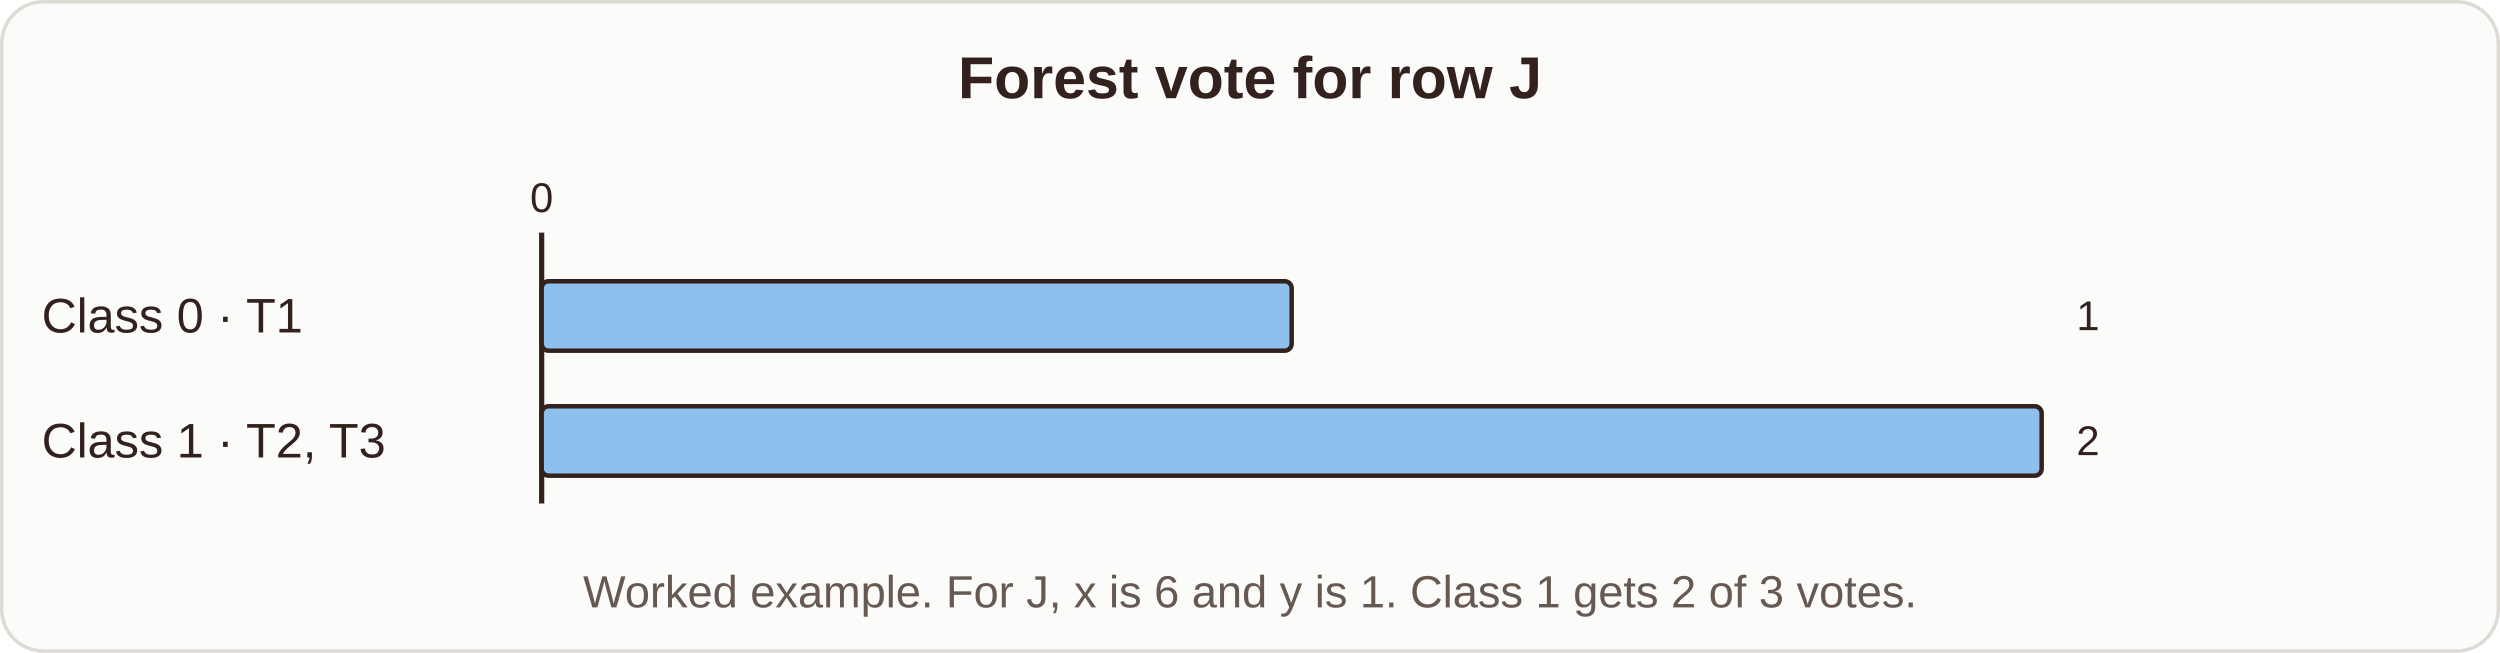
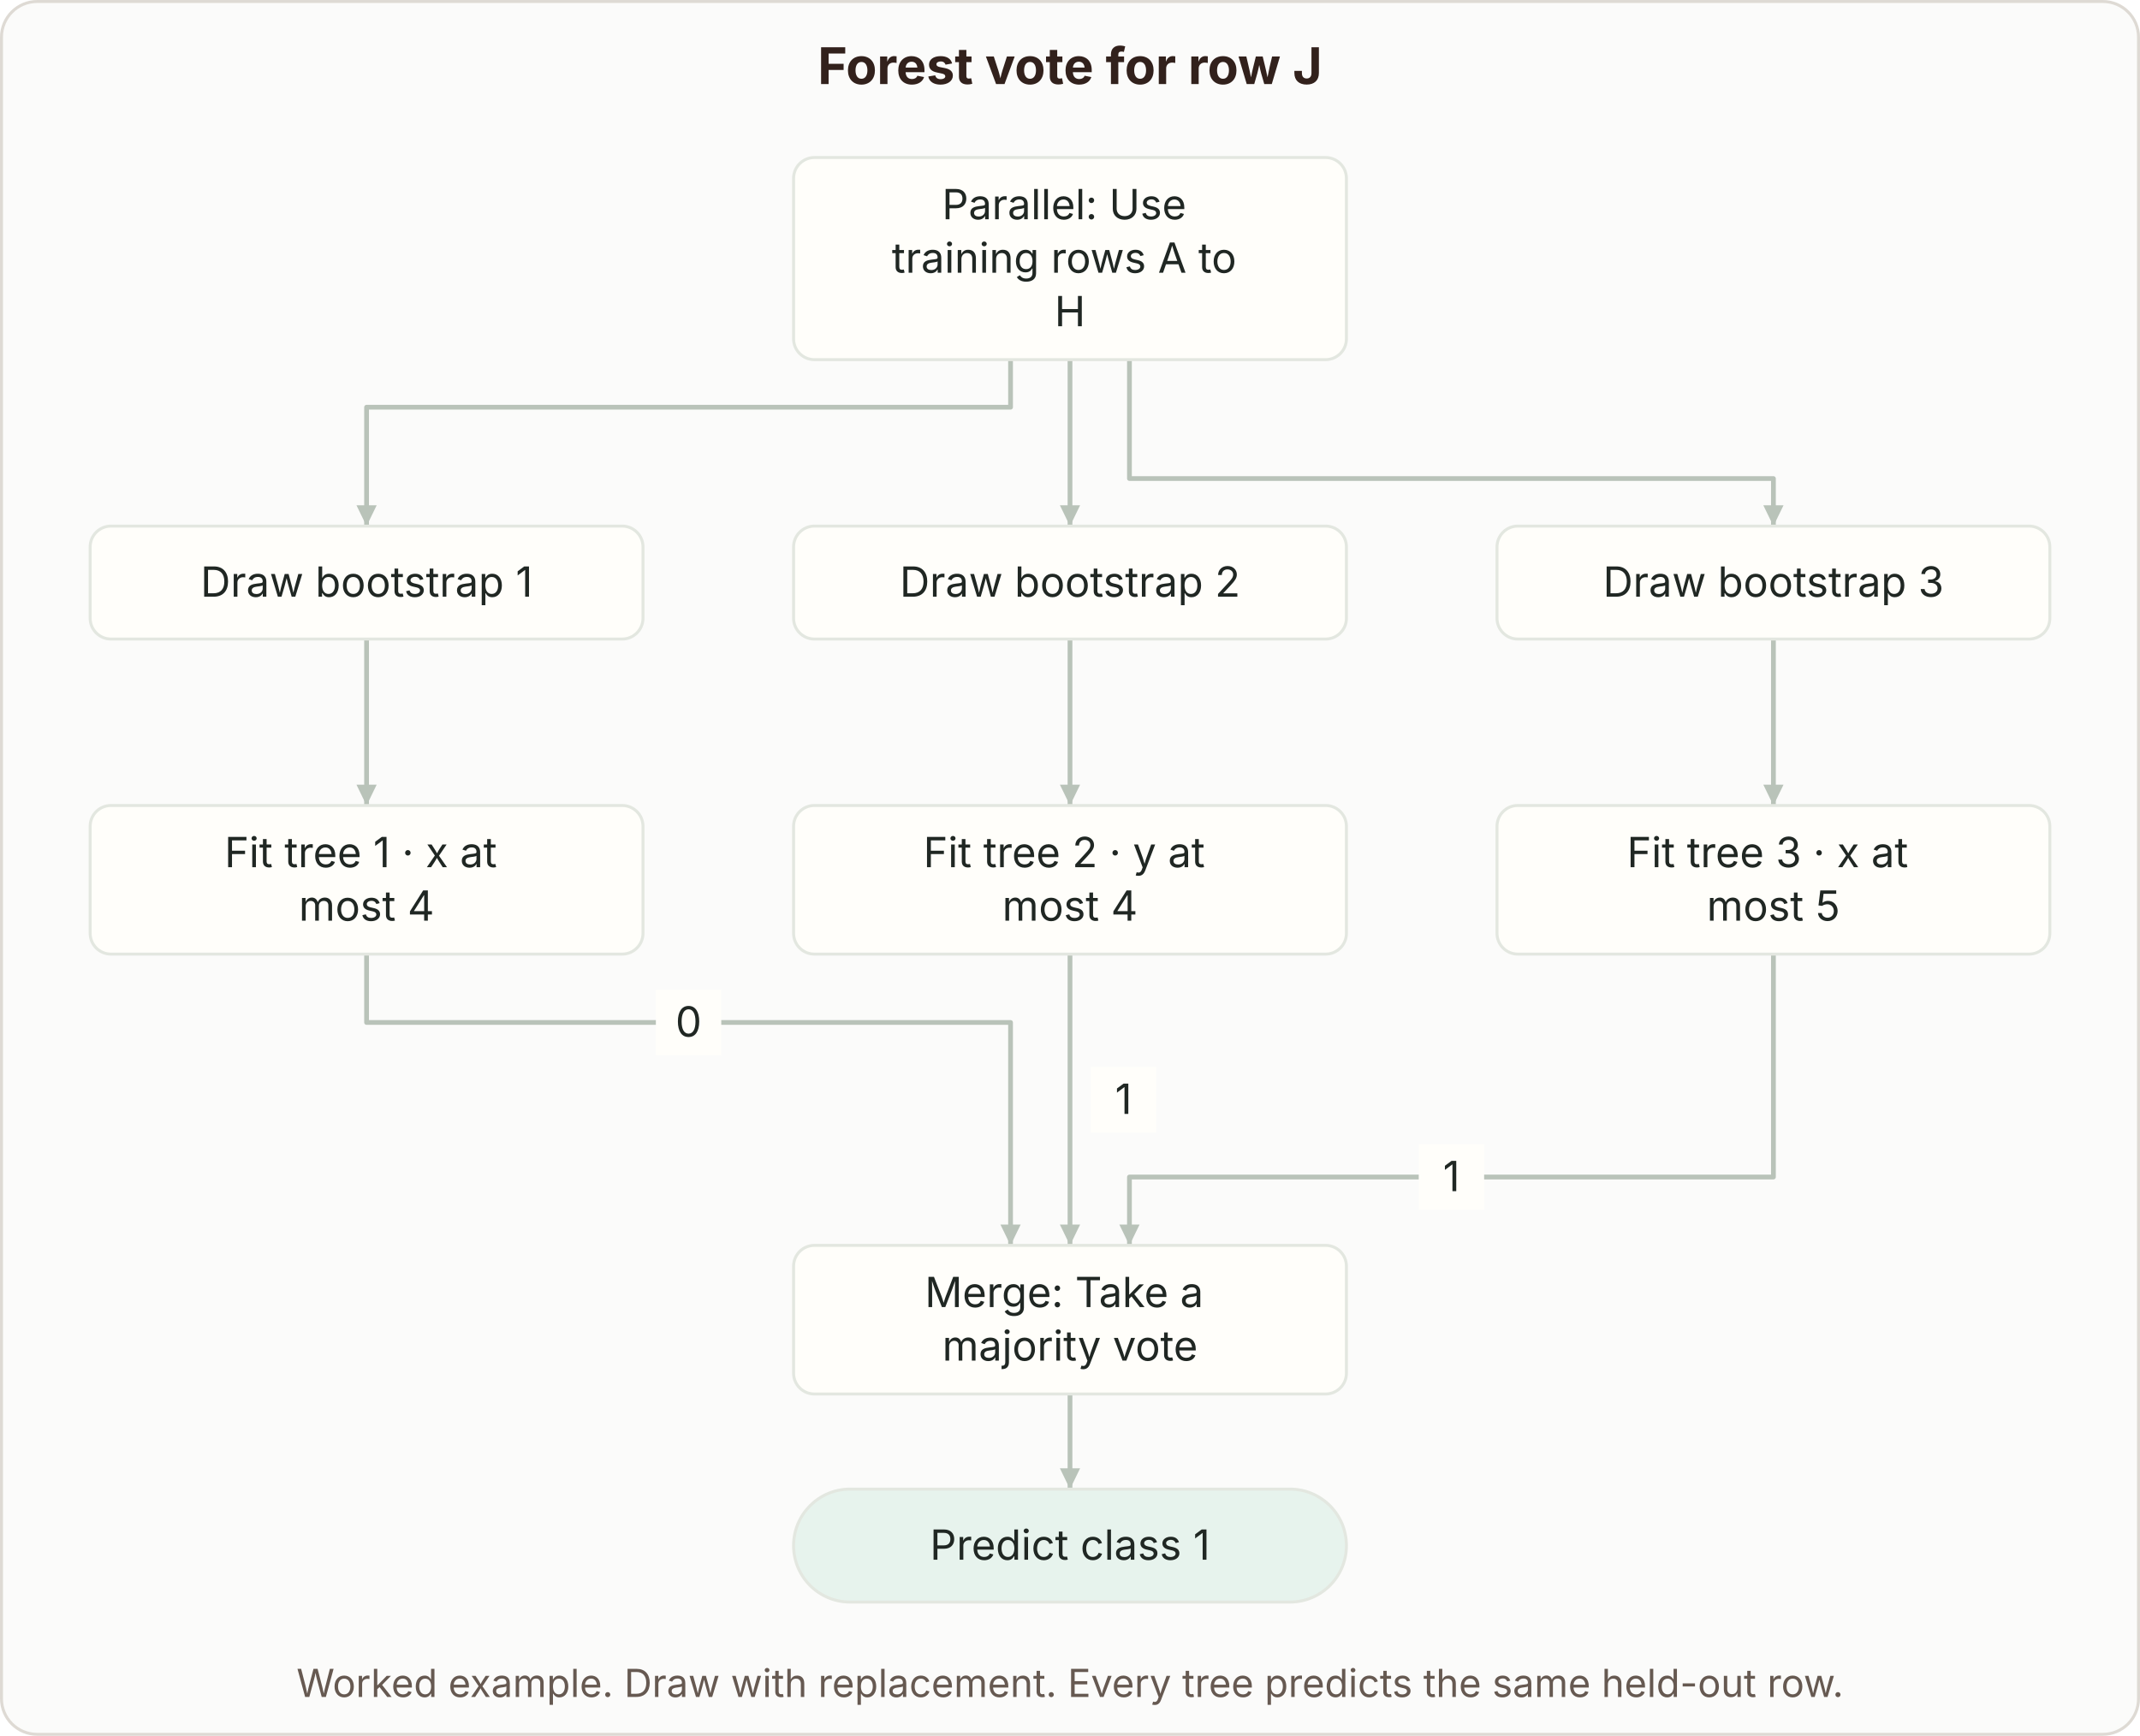
- <svg xmlns="http://www.w3.org/2000/svg" width="720" height="188" viewBox="0 0 720 188" role="img" aria-label="Forest vote for row J Class 0 · T1: 1 Class 1 · T2, T3: 2 Worked example. For J, x is 6 and y is 1. Class 1 gets 2 of 3 votes." font-family="Arial, Liberation Sans, sans-serif" style="display:block;max-width:none;margin-inline:auto" data-tutor-diagram="bar-chart">
-   <rect x="0.5" y="0.5" width="719" height="187" rx="12" fill="var(--viz-surface, #fbfbfa)" stroke="var(--color-line, #dedad4)" />
+ <svg xmlns="http://www.w3.org/2000/svg" width="720" height="584" viewBox="0 0 720 584" role="img" aria-label="Forest vote for row J Use training rows A to H: simultaneous parallel routes Take a majority vote: merge incoming routes before continuing Use training rows A to H → Draw bootstrap 1 Draw bootstrap 1 → Fit tree 1 · x at most 4 Fit tree 1 · x at most 4 — 0 → Take a majority vote Use training rows A to H → Draw bootstrap 2 Draw bootstrap 2 → Fit tree 2 · y at most 4 Fit tree 2 · y at most 4 — 1 → Take a majority vote Use training rows A to H → Draw bootstrap 3 Draw bootstrap 3 → Fit tree 3 · x at most 5 Fit tree 3 · x at most 5 — 1 → Take a majority vote Take a majority vote → Predict class 1 Worked example. Draw with replacement. Every tree predicts the same held-out row." font-family="Inter, Liberation Sans, Arial, sans-serif" style="display:block;max-width:none;margin-inline:auto;--color-ink:#202723;--color-ink-2:#5d675f;--color-line:#e3e7e0;--viz-surface:#fffefa" data-tutor-diagram="flow">
+   <rect x="0.5" y="0.5" width="719" height="583" rx="12" fill="var(--viz-surface, #fbfbfa)" stroke="var(--color-line, #dedad4)" />
  <text x="360" y="22.5" fill="var(--color-ink, #32211c)" font-size="17" font-weight="700" text-anchor="middle">
    <tspan x="360" y="28.28">Forest vote for row J</tspan>
  </text>
  <g transform="translate(0 39)">
-     <line x1="156" x2="156" y1="28" y2="106" stroke="var(--color-ink, #32211c)" stroke-width="1.5" data-tutor-bar-baseline="" />
-     <text x="156" y="18" fill="var(--color-ink, #32211c)" font-size="12" font-weight="400" text-anchor="middle">
-       <tspan x="156" y="22.08">0</tspan>
-     </text>
-     <rect x="156" y="42" width="216" height="20" rx="2" fill="#8DBFEF" stroke="var(--color-ink, #32211c)" stroke-width="1.3" data-tutor-bar="1" />
-     <text x="12" y="52" fill="var(--color-ink, #32211c)" font-size="14" font-weight="400" text-anchor="start">
-       <tspan x="12" y="56.76">Class 0 · T1</tspan>
-     </text>
-     <text x="598" y="52" fill="var(--color-ink, #32211c)" font-size="12" font-weight="400" text-anchor="start">
-       <tspan x="598" y="56.08">1</tspan>
-     </text>
-     <rect x="156" y="78" width="432" height="20" rx="2" fill="#8DBFEF" stroke="var(--color-ink, #32211c)" stroke-width="1.3" data-tutor-bar="2" />
-     <text x="12" y="88" fill="var(--color-ink, #32211c)" font-size="14" font-weight="400" text-anchor="start">
-       <tspan x="12" y="92.76">Class 1 · T2, T3</tspan>
-     </text>
-     <text x="598" y="88" fill="var(--color-ink, #32211c)" font-size="12" font-weight="400" text-anchor="start">
-       <tspan x="598" y="92.08">2</tspan>
-     </text>
+     <g data-tutor-edge="s:a">
+       <g>
+         <polyline points="340,82 340,98 123.333,98 123.333,138" fill="none" stroke="#b9c3b9" stroke-width="1.6" stroke-linecap="round" stroke-linejoin="round" />
+         <polygon points="123.333,138 119.933,131 126.733,131" fill="#b9c3b9" data-tutor-arrowhead="" />
+       </g>
+     </g>
+     <g data-tutor-edge="a:d">
+       <g>
+         <polyline points="123.333,176 123.333,192 123.333,192 123.333,232" fill="none" stroke="#b9c3b9" stroke-width="1.6" stroke-linecap="round" stroke-linejoin="round" />
+         <polygon points="123.333,232 119.933,225 126.733,225" fill="#b9c3b9" data-tutor-arrowhead="" />
+       </g>
+     </g>
+     <g data-tutor-edge="d:v">
+       <g>
+         <polyline points="123.333,282 123.333,305 340,305 340,380" fill="none" stroke="#b9c3b9" stroke-width="1.6" stroke-linecap="round" stroke-linejoin="round" />
+         <polygon points="340,380 336.6,373 343.4,373" fill="#b9c3b9" data-tutor-arrowhead="" />
+       </g>
+     </g>
+     <g data-tutor-edge="s:b">
+       <g>
+         <polyline points="360,82 360,110 360,110 360,138" fill="none" stroke="#b9c3b9" stroke-width="1.6" stroke-linecap="round" stroke-linejoin="round" />
+         <polygon points="360,138 356.6,131 363.4,131" fill="#b9c3b9" data-tutor-arrowhead="" />
+       </g>
+     </g>
+     <g data-tutor-edge="b:e">
+       <g>
+         <polyline points="360,176 360,204 360,204 360,232" fill="none" stroke="#b9c3b9" stroke-width="1.6" stroke-linecap="round" stroke-linejoin="round" />
+         <polygon points="360,232 356.6,225 363.4,225" fill="#b9c3b9" data-tutor-arrowhead="" />
+       </g>
+     </g>
+     <g data-tutor-edge="e:v">
+       <g>
+         <polyline points="360,282 360,331 360,331 360,380" fill="none" stroke="#b9c3b9" stroke-width="1.6" stroke-linecap="round" stroke-linejoin="round" />
+         <polygon points="360,380 356.6,373 363.4,373" fill="#b9c3b9" data-tutor-arrowhead="" />
+       </g>
+     </g>
+     <g data-tutor-edge="s:c">
+       <g>
+         <polyline points="380,82 380,122 596.667,122 596.667,138" fill="none" stroke="#b9c3b9" stroke-width="1.6" stroke-linecap="round" stroke-linejoin="round" />
+         <polygon points="596.667,138 593.267,131 600.067,131" fill="#b9c3b9" data-tutor-arrowhead="" />
+       </g>
+     </g>
+     <g data-tutor-edge="c:f">
+       <g>
+         <polyline points="596.667,176 596.667,216 596.667,216 596.667,232" fill="none" stroke="#b9c3b9" stroke-width="1.6" stroke-linecap="round" stroke-linejoin="round" />
+         <polygon points="596.667,232 593.267,225 600.067,225" fill="#b9c3b9" data-tutor-arrowhead="" />
+       </g>
+     </g>
+     <g data-tutor-edge="f:v">
+       <g>
+         <polyline points="596.667,282 596.667,357 380,357 380,380" fill="none" stroke="#b9c3b9" stroke-width="1.6" stroke-linecap="round" stroke-linejoin="round" />
+         <polygon points="380,380 376.6,373 383.4,373" fill="#b9c3b9" data-tutor-arrowhead="" />
+       </g>
+     </g>
+     <g data-tutor-edge="v:w">
+       <g>
+         <polyline points="360,430 360,446 360,446 360,462" fill="none" stroke="#b9c3b9" stroke-width="1.6" stroke-linecap="round" stroke-linejoin="round" />
+         <polygon points="360,462 356.6,455 363.4,455" fill="#b9c3b9" data-tutor-arrowhead="" />
+       </g>
+     </g>
+     <g>
+       <rect x="220.667" y="294" width="22" height="22" fill="#fffefa" />
+       <text x="231.667" y="305" fill="#202723" font-size="14" font-weight="400" text-anchor="middle">
+         <tspan x="231.667" y="309.76">0</tspan>
+       </text>
+     </g>
+     <g>
+       <rect x="367" y="320" width="22" height="22" fill="#fffefa" />
+       <text x="378" y="331" fill="#202723" font-size="14" font-weight="400" text-anchor="middle">
+         <tspan x="378" y="335.76">1</tspan>
+       </text>
+     </g>
+     <g>
+       <rect x="477.333" y="346" width="22" height="22" fill="#fffefa" />
+       <text x="488.333" y="357" fill="#202723" font-size="14" font-weight="400" text-anchor="middle">
+         <tspan x="488.333" y="361.76">1</tspan>
+       </text>
+     </g>
+     <g data-tutor-node="s" data-tutor-role="fork">
+       <rect x="267" y="14" width="186" height="68" rx="7" fill="#fffefa" stroke="#e3e7e0" stroke-width="1" />
+       <text x="360" y="48" fill="#202723" font-size="14" font-weight="400" text-anchor="middle">
+         <tspan x="360" y="34.76">Parallel: Use</tspan>
+         <tspan x="360" y="52.76">training rows A to</tspan>
+         <tspan x="360" y="70.76">H</tspan>
+       </text>
+     </g>
+     <g data-tutor-node="a" data-tutor-role="process">
+       <rect x="30.333" y="138" width="186" height="38" rx="7" fill="#fffefa" stroke="#e3e7e0" stroke-width="1" />
+       <text x="123.333" y="157" fill="#202723" font-size="14" font-weight="400" text-anchor="middle">
+         <tspan x="123.333" y="161.76">Draw bootstrap 1</tspan>
+       </text>
+     </g>
+     <g data-tutor-node="b" data-tutor-role="process">
+       <rect x="267" y="138" width="186" height="38" rx="7" fill="#fffefa" stroke="#e3e7e0" stroke-width="1" />
+       <text x="360" y="157" fill="#202723" font-size="14" font-weight="400" text-anchor="middle">
+         <tspan x="360" y="161.76">Draw bootstrap 2</tspan>
+       </text>
+     </g>
+     <g data-tutor-node="c" data-tutor-role="process">
+       <rect x="503.667" y="138" width="186" height="38" rx="7" fill="#fffefa" stroke="#e3e7e0" stroke-width="1" />
+       <text x="596.667" y="157" fill="#202723" font-size="14" font-weight="400" text-anchor="middle">
+         <tspan x="596.667" y="161.76">Draw bootstrap 3</tspan>
+       </text>
+     </g>
+     <g data-tutor-node="d" data-tutor-role="process">
+       <rect x="30.333" y="232" width="186" height="50" rx="7" fill="#fffefa" stroke="#e3e7e0" stroke-width="1" />
+       <text x="123.333" y="257" fill="#202723" font-size="14" font-weight="400" text-anchor="middle">
+         <tspan x="123.333" y="252.76">Fit tree 1 · x at</tspan>
+         <tspan x="123.333" y="270.76">most 4</tspan>
+       </text>
+     </g>
+     <g data-tutor-node="e" data-tutor-role="process">
+       <rect x="267" y="232" width="186" height="50" rx="7" fill="#fffefa" stroke="#e3e7e0" stroke-width="1" />
+       <text x="360" y="257" fill="#202723" font-size="14" font-weight="400" text-anchor="middle">
+         <tspan x="360" y="252.76">Fit tree 2 · y at</tspan>
+         <tspan x="360" y="270.76">most 4</tspan>
+       </text>
+     </g>
+     <g data-tutor-node="f" data-tutor-role="process">
+       <rect x="503.667" y="232" width="186" height="50" rx="7" fill="#fffefa" stroke="#e3e7e0" stroke-width="1" />
+       <text x="596.667" y="257" fill="#202723" font-size="14" font-weight="400" text-anchor="middle">
+         <tspan x="596.667" y="252.76">Fit tree 3 · x at</tspan>
+         <tspan x="596.667" y="270.76">most 5</tspan>
+       </text>
+     </g>
+     <g data-tutor-node="v" data-tutor-role="merge">
+       <rect x="267" y="380" width="186" height="50" rx="7" fill="#fffefa" stroke="#e3e7e0" stroke-width="1" />
+       <text x="360" y="405" fill="#202723" font-size="14" font-weight="400" text-anchor="middle">
+         <tspan x="360" y="400.76">Merge: Take a</tspan>
+         <tspan x="360" y="418.76">majority vote</tspan>
+       </text>
+     </g>
+     <g data-tutor-node="w" data-tutor-role="outcome">
+       <rect x="267" y="462" width="186" height="38" rx="19" fill="#e7f3ed" stroke="#e3e7e0" stroke-width="1" />
+       <text x="360" y="481" fill="#202723" font-size="14" font-weight="400" text-anchor="middle">
+         <tspan x="360" y="485.76">Predict class 1</tspan>
+       </text>
+     </g>
  </g>
-   <text x="360" y="170.5" fill="var(--color-ink-2, #665951)" font-size="13" font-weight="400" text-anchor="middle">
-     <tspan x="360" y="174.92">Worked example. For J, x is 6 and y is 1. Class 1 gets 2 of 3 votes.</tspan>
+   <text x="360" y="566.5" fill="var(--color-ink-2, #665951)" font-size="13" font-weight="400" text-anchor="middle">
+     <tspan x="360" y="570.92">Worked example. Draw with replacement. Every tree predicts the same held-out row.</tspan>
  </text>
</svg>
